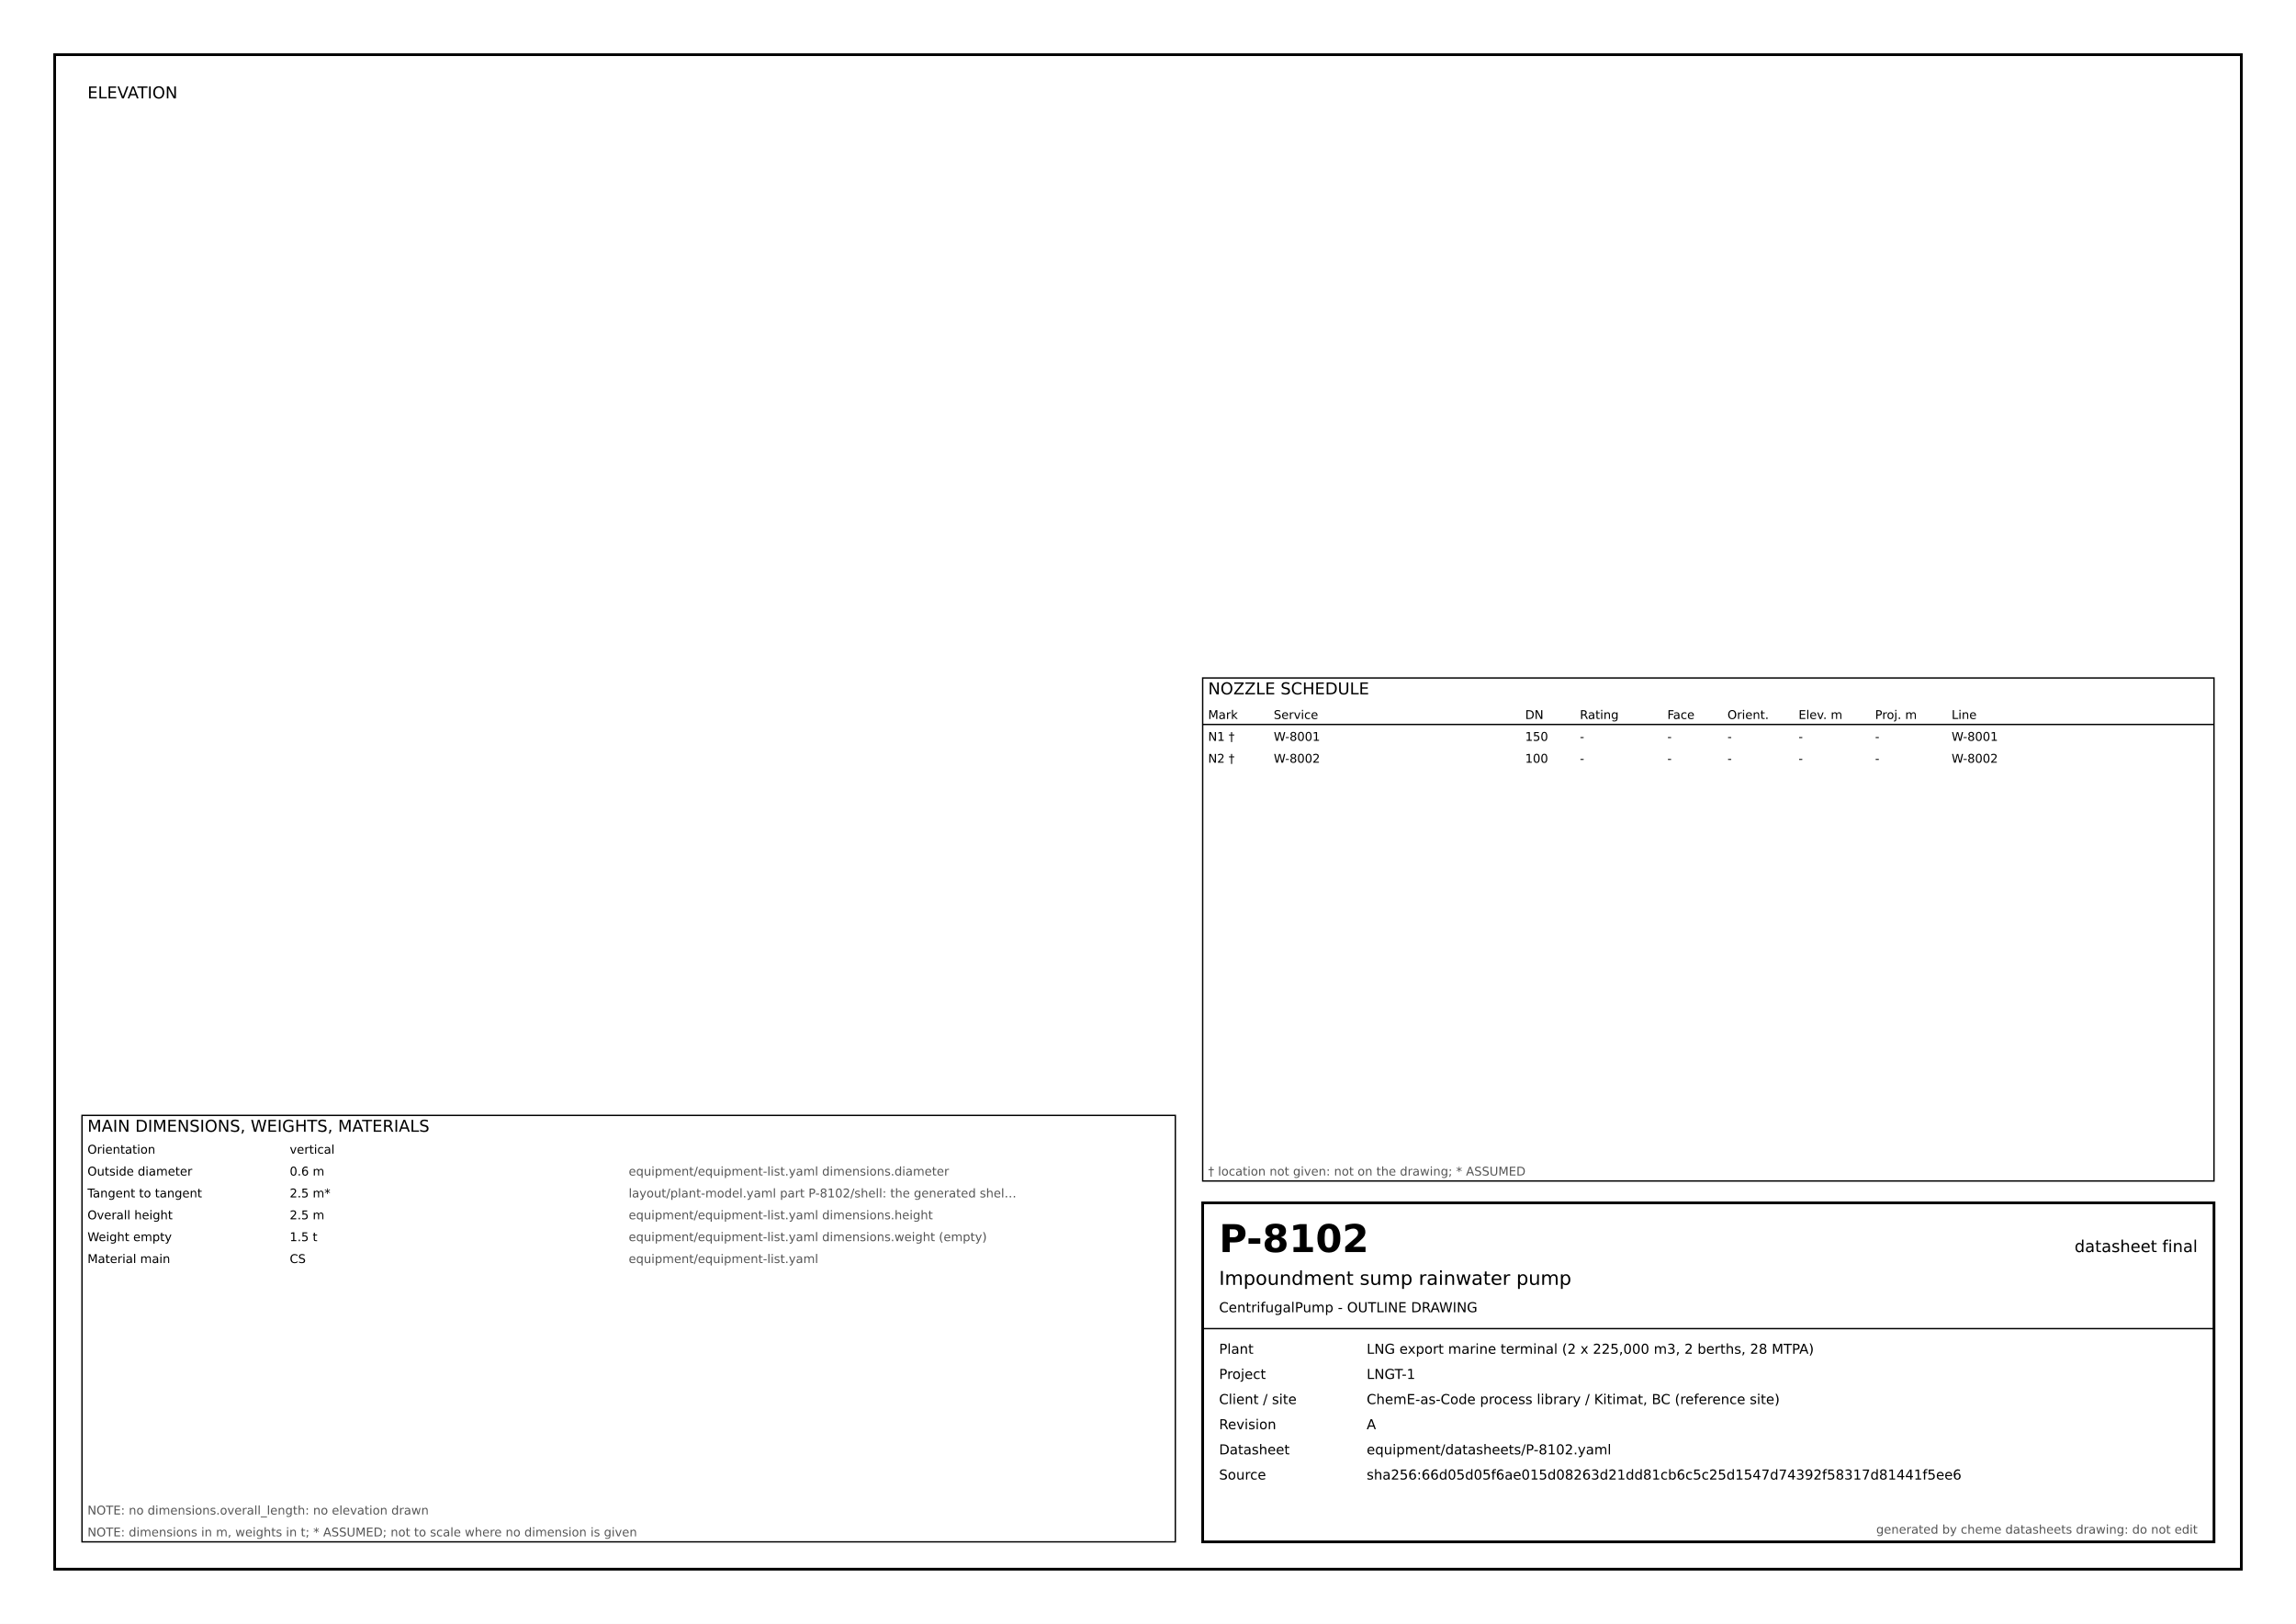
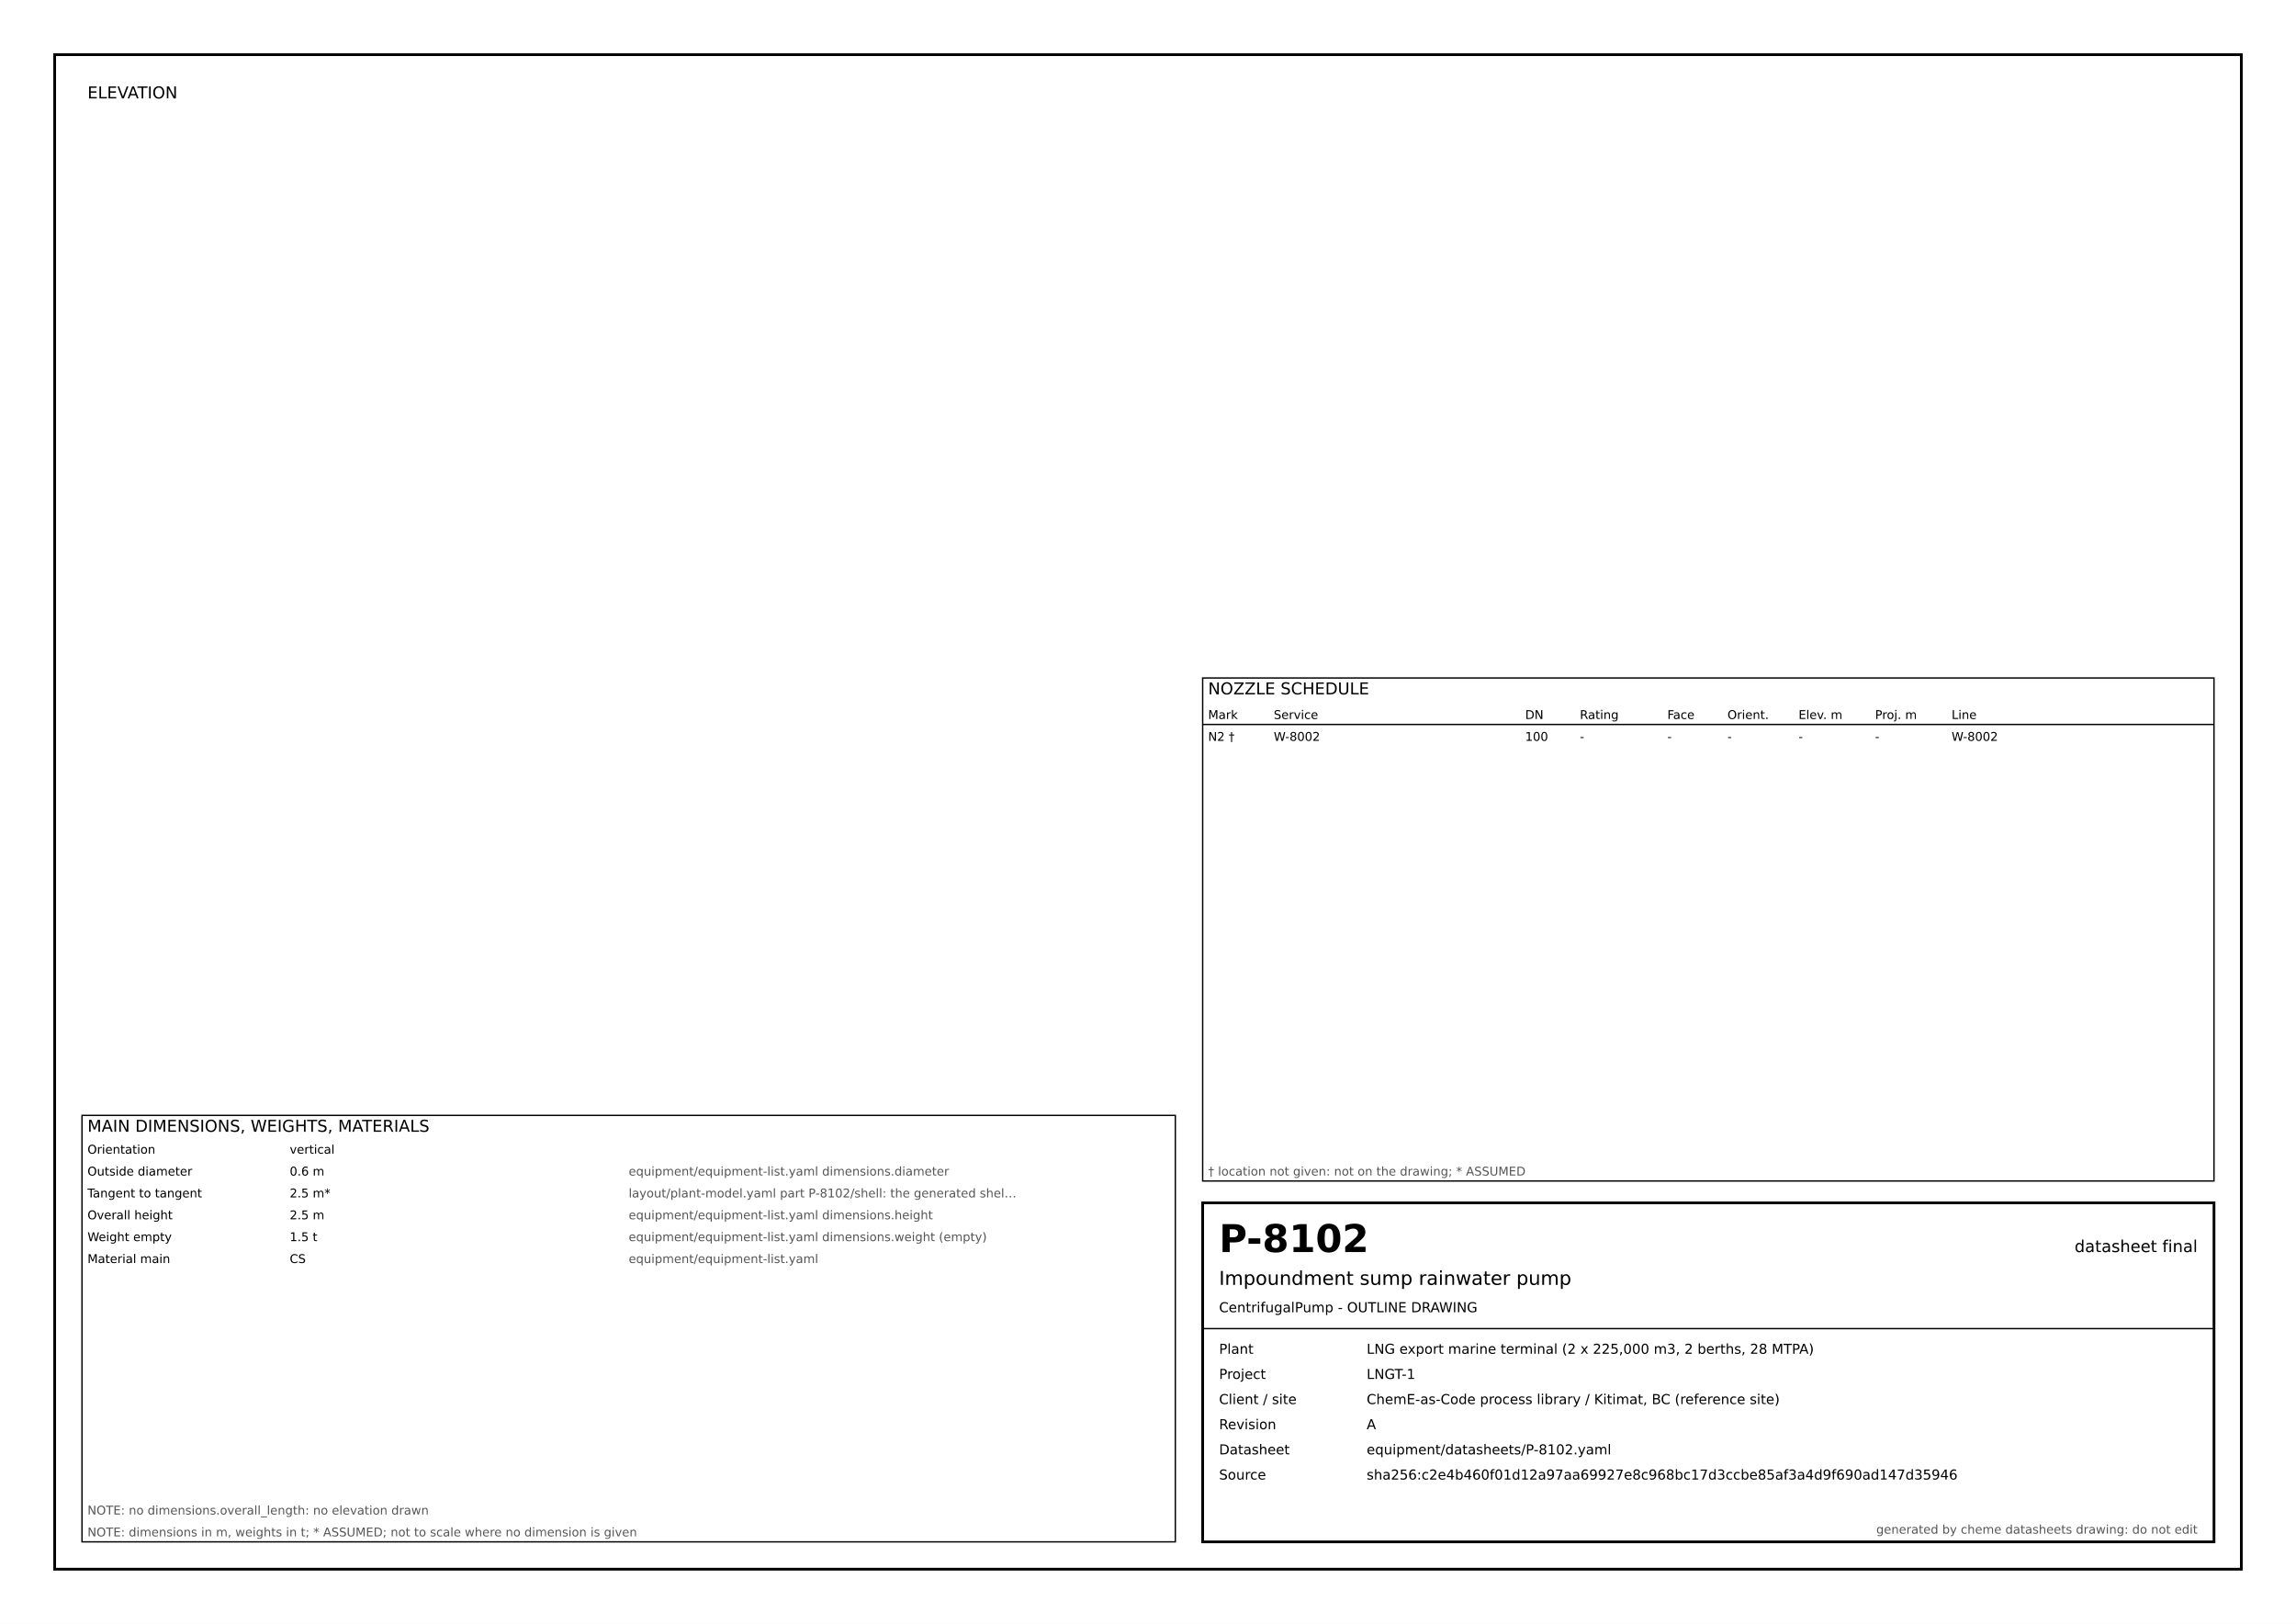
<svg xmlns="http://www.w3.org/2000/svg" width="420mm" height="297mm" viewBox="0 0 420 297">
  <style>
.frame{fill:none;stroke:#000;stroke-width:0.5}
.thin{fill:none;stroke:#000;stroke-width:0.25}
.outline{fill:#fff;stroke:#000;stroke-width:0.5}
.hidden{fill:none;stroke:#000;stroke-width:0.25;stroke-dasharray:1.5 1}
.centre{fill:none;stroke:#555;stroke-width:0.18;stroke-dasharray:4 1 1 1}
.tl{fill:none;stroke:#555;stroke-width:0.18;stroke-dasharray:2 1}
.dim{fill:none;stroke:#1f4e79;stroke-width:0.18}
.nozzle{fill:#fff;stroke:#b71c1c;stroke-width:0.35}
.section{fill:none;stroke:#2e7d32;stroke-width:0.25;stroke-dasharray:2 1}
text{font-family:'DejaVu Sans',Arial,Helvetica,sans-serif;fill:#000}
.t2{font-size:2.2px}.t25{font-size:2.5px}.t3{font-size:3px}.t35{font-size:3.5px}
.t5{font-size:5px;font-weight:bold}.t7{font-size:7px;font-weight:bold}
.dimt{font-size:2.3px;fill:#1f4e79}.nt{font-size:2.3px;fill:#b71c1c}
.note{font-size:2.2px;fill:#555}
.draft{font-size:40px;font-weight:bold;fill:#c62828;fill-opacity:0.12}
</style>
  <rect x="0" y="0" width="420" height="297" fill="#fff" />
  <rect x="10" y="10" width="400" height="277" class="frame" />
  <text x="16" y="18" class="t3" text-anchor="start">ELEVATION</text>
  <text x="221" y="127" class="t3" text-anchor="start">NOZZLE SCHEDULE</text>
  <text x="221" y="131.5" class="t2" text-anchor="start">Mark</text>
  <text x="233" y="131.5" class="t2" text-anchor="start">Service</text>
  <text x="279" y="131.5" class="t2" text-anchor="start">DN</text>
  <text x="289" y="131.5" class="t2" text-anchor="start">Rating</text>
  <text x="305" y="131.5" class="t2" text-anchor="start">Face</text>
  <text x="316" y="131.5" class="t2" text-anchor="start">Orient.</text>
  <text x="329" y="131.5" class="t2" text-anchor="start">Elev. m</text>
  <text x="343" y="131.5" class="t2" text-anchor="start">Proj. m</text>
  <text x="357" y="131.5" class="t2" text-anchor="start">Line</text>
  <line x1="220" y1="132.5" x2="405" y2="132.5" class="thin" />
-   <text x="221" y="135.5" class="t2" text-anchor="start">N1 †</text>
-   <text x="233" y="135.5" class="t2" text-anchor="start">W-8001</text>
-   <text x="279" y="135.5" class="t2" text-anchor="start">150</text>
+   <text x="221" y="135.5" class="t2" text-anchor="start">N2 †</text>
+   <text x="233" y="135.5" class="t2" text-anchor="start">W-8002</text>
+   <text x="279" y="135.5" class="t2" text-anchor="start">100</text>
  <text x="289" y="135.5" class="t2" text-anchor="start">-</text>
  <text x="305" y="135.5" class="t2" text-anchor="start">-</text>
  <text x="316" y="135.5" class="t2" text-anchor="start">-</text>
  <text x="329" y="135.5" class="t2" text-anchor="start">-</text>
  <text x="343" y="135.5" class="t2" text-anchor="start">-</text>
-   <text x="357" y="135.5" class="t2" text-anchor="start">W-8001</text>
-   <text x="221" y="139.5" class="t2" text-anchor="start">N2 †</text>
-   <text x="233" y="139.5" class="t2" text-anchor="start">W-8002</text>
-   <text x="279" y="139.5" class="t2" text-anchor="start">100</text>
-   <text x="289" y="139.5" class="t2" text-anchor="start">-</text>
-   <text x="305" y="139.5" class="t2" text-anchor="start">-</text>
-   <text x="316" y="139.5" class="t2" text-anchor="start">-</text>
-   <text x="329" y="139.5" class="t2" text-anchor="start">-</text>
-   <text x="343" y="139.5" class="t2" text-anchor="start">-</text>
-   <text x="357" y="139.5" class="t2" text-anchor="start">W-8002</text>
+   <text x="357" y="135.5" class="t2" text-anchor="start">W-8002</text>
  <text x="221" y="215" class="note" text-anchor="start">† location not given: not on the drawing; * ASSUMED</text>
  <rect x="220" y="124" width="185" height="92" class="thin" />
  <text x="16" y="207" class="t3" text-anchor="start">MAIN DIMENSIONS, WEIGHTS, MATERIALS</text>
  <text x="16" y="211" class="t2" text-anchor="start">Orientation</text>
  <text x="53" y="211" class="t2" text-anchor="start">vertical</text>
  <text x="115" y="211" class="note" text-anchor="start" />
  <text x="16" y="215" class="t2" text-anchor="start">Outside diameter</text>
  <text x="53" y="215" class="t2" text-anchor="start">0.6 m</text>
  <text x="115" y="215" class="note" text-anchor="start">equipment/equipment-list.yaml dimensions.diameter</text>
  <text x="16" y="219" class="t2" text-anchor="start">Tangent to tangent</text>
  <text x="53" y="219" class="t2" text-anchor="start">2.5 m*</text>
  <text x="115" y="219" class="note" text-anchor="start">layout/plant-model.yaml part P-8102/shell: the generated shel…</text>
  <text x="16" y="223" class="t2" text-anchor="start">Overall height</text>
  <text x="53" y="223" class="t2" text-anchor="start">2.5 m</text>
  <text x="115" y="223" class="note" text-anchor="start">equipment/equipment-list.yaml dimensions.height</text>
  <text x="16" y="227" class="t2" text-anchor="start">Weight empty</text>
  <text x="53" y="227" class="t2" text-anchor="start">1.5 t</text>
  <text x="115" y="227" class="note" text-anchor="start">equipment/equipment-list.yaml dimensions.weight (empty)</text>
  <text x="16" y="231" class="t2" text-anchor="start">Material main</text>
  <text x="53" y="231" class="t2" text-anchor="start">CS</text>
  <text x="115" y="231" class="note" text-anchor="start">equipment/equipment-list.yaml</text>
  <text x="16" y="277" class="note" text-anchor="start">NOTE: no dimensions.overall_length: no elevation drawn</text>
  <text x="16" y="281" class="note" text-anchor="start">NOTE: dimensions in m, weights in t; * ASSUMED; not to scale where no dimension is given</text>
  <rect x="15" y="204" width="200" height="78" class="thin" />
  <rect x="220" y="220" width="185" height="62" class="frame" />
  <text x="223" y="229" class="t7" text-anchor="start">P-8102</text>
  <text x="223" y="235" class="t35" text-anchor="start">Impoundment sump rainwater pump</text>
  <text x="223" y="240" class="t25" text-anchor="start">CentrifugalPump - OUTLINE DRAWING</text>
  <line x1="220" y1="243" x2="405" y2="243" class="thin" />
  <text x="223" y="247.6" class="t25" text-anchor="start">Plant</text>
  <text x="250" y="247.6" class="t25" text-anchor="start">LNG export marine terminal (2 x 225,000 m3, 2 berths, 28 MTPA)</text>
  <text x="223" y="252.2" class="t25" text-anchor="start">Project</text>
  <text x="250" y="252.2" class="t25" text-anchor="start">LNGT-1</text>
  <text x="223" y="256.8" class="t25" text-anchor="start">Client / site</text>
  <text x="250" y="256.8" class="t25" text-anchor="start">ChemE-as-Code process library / Kitimat, BC (reference site)</text>
  <text x="223" y="261.4" class="t25" text-anchor="start">Revision</text>
  <text x="250" y="261.4" class="t25" text-anchor="start">A</text>
  <text x="223" y="266" class="t25" text-anchor="start">Datasheet</text>
  <text x="250" y="266" class="t25" text-anchor="start">equipment/datasheets/P-8102.yaml</text>
  <text x="223" y="270.6" class="t25" text-anchor="start">Source</text>
-   <text x="250" y="270.6" class="t25" text-anchor="start">sha256:66d05d05f6ae015d08263d21dd81cb6c5c25d1547d74392f58317d81441f5ee6</text>
+   <text x="250" y="270.6" class="t25" text-anchor="start">sha256:c2e4b460f01d12a97aa69927e8c968bc17d3ccbe85af3a4d9f690ad147d35946</text>
  <text x="402" y="229" class="t3" text-anchor="end">datasheet final</text>
  <text x="402" y="280.5" class="note" text-anchor="end">generated by cheme datasheets drawing: do not edit</text>
</svg>
